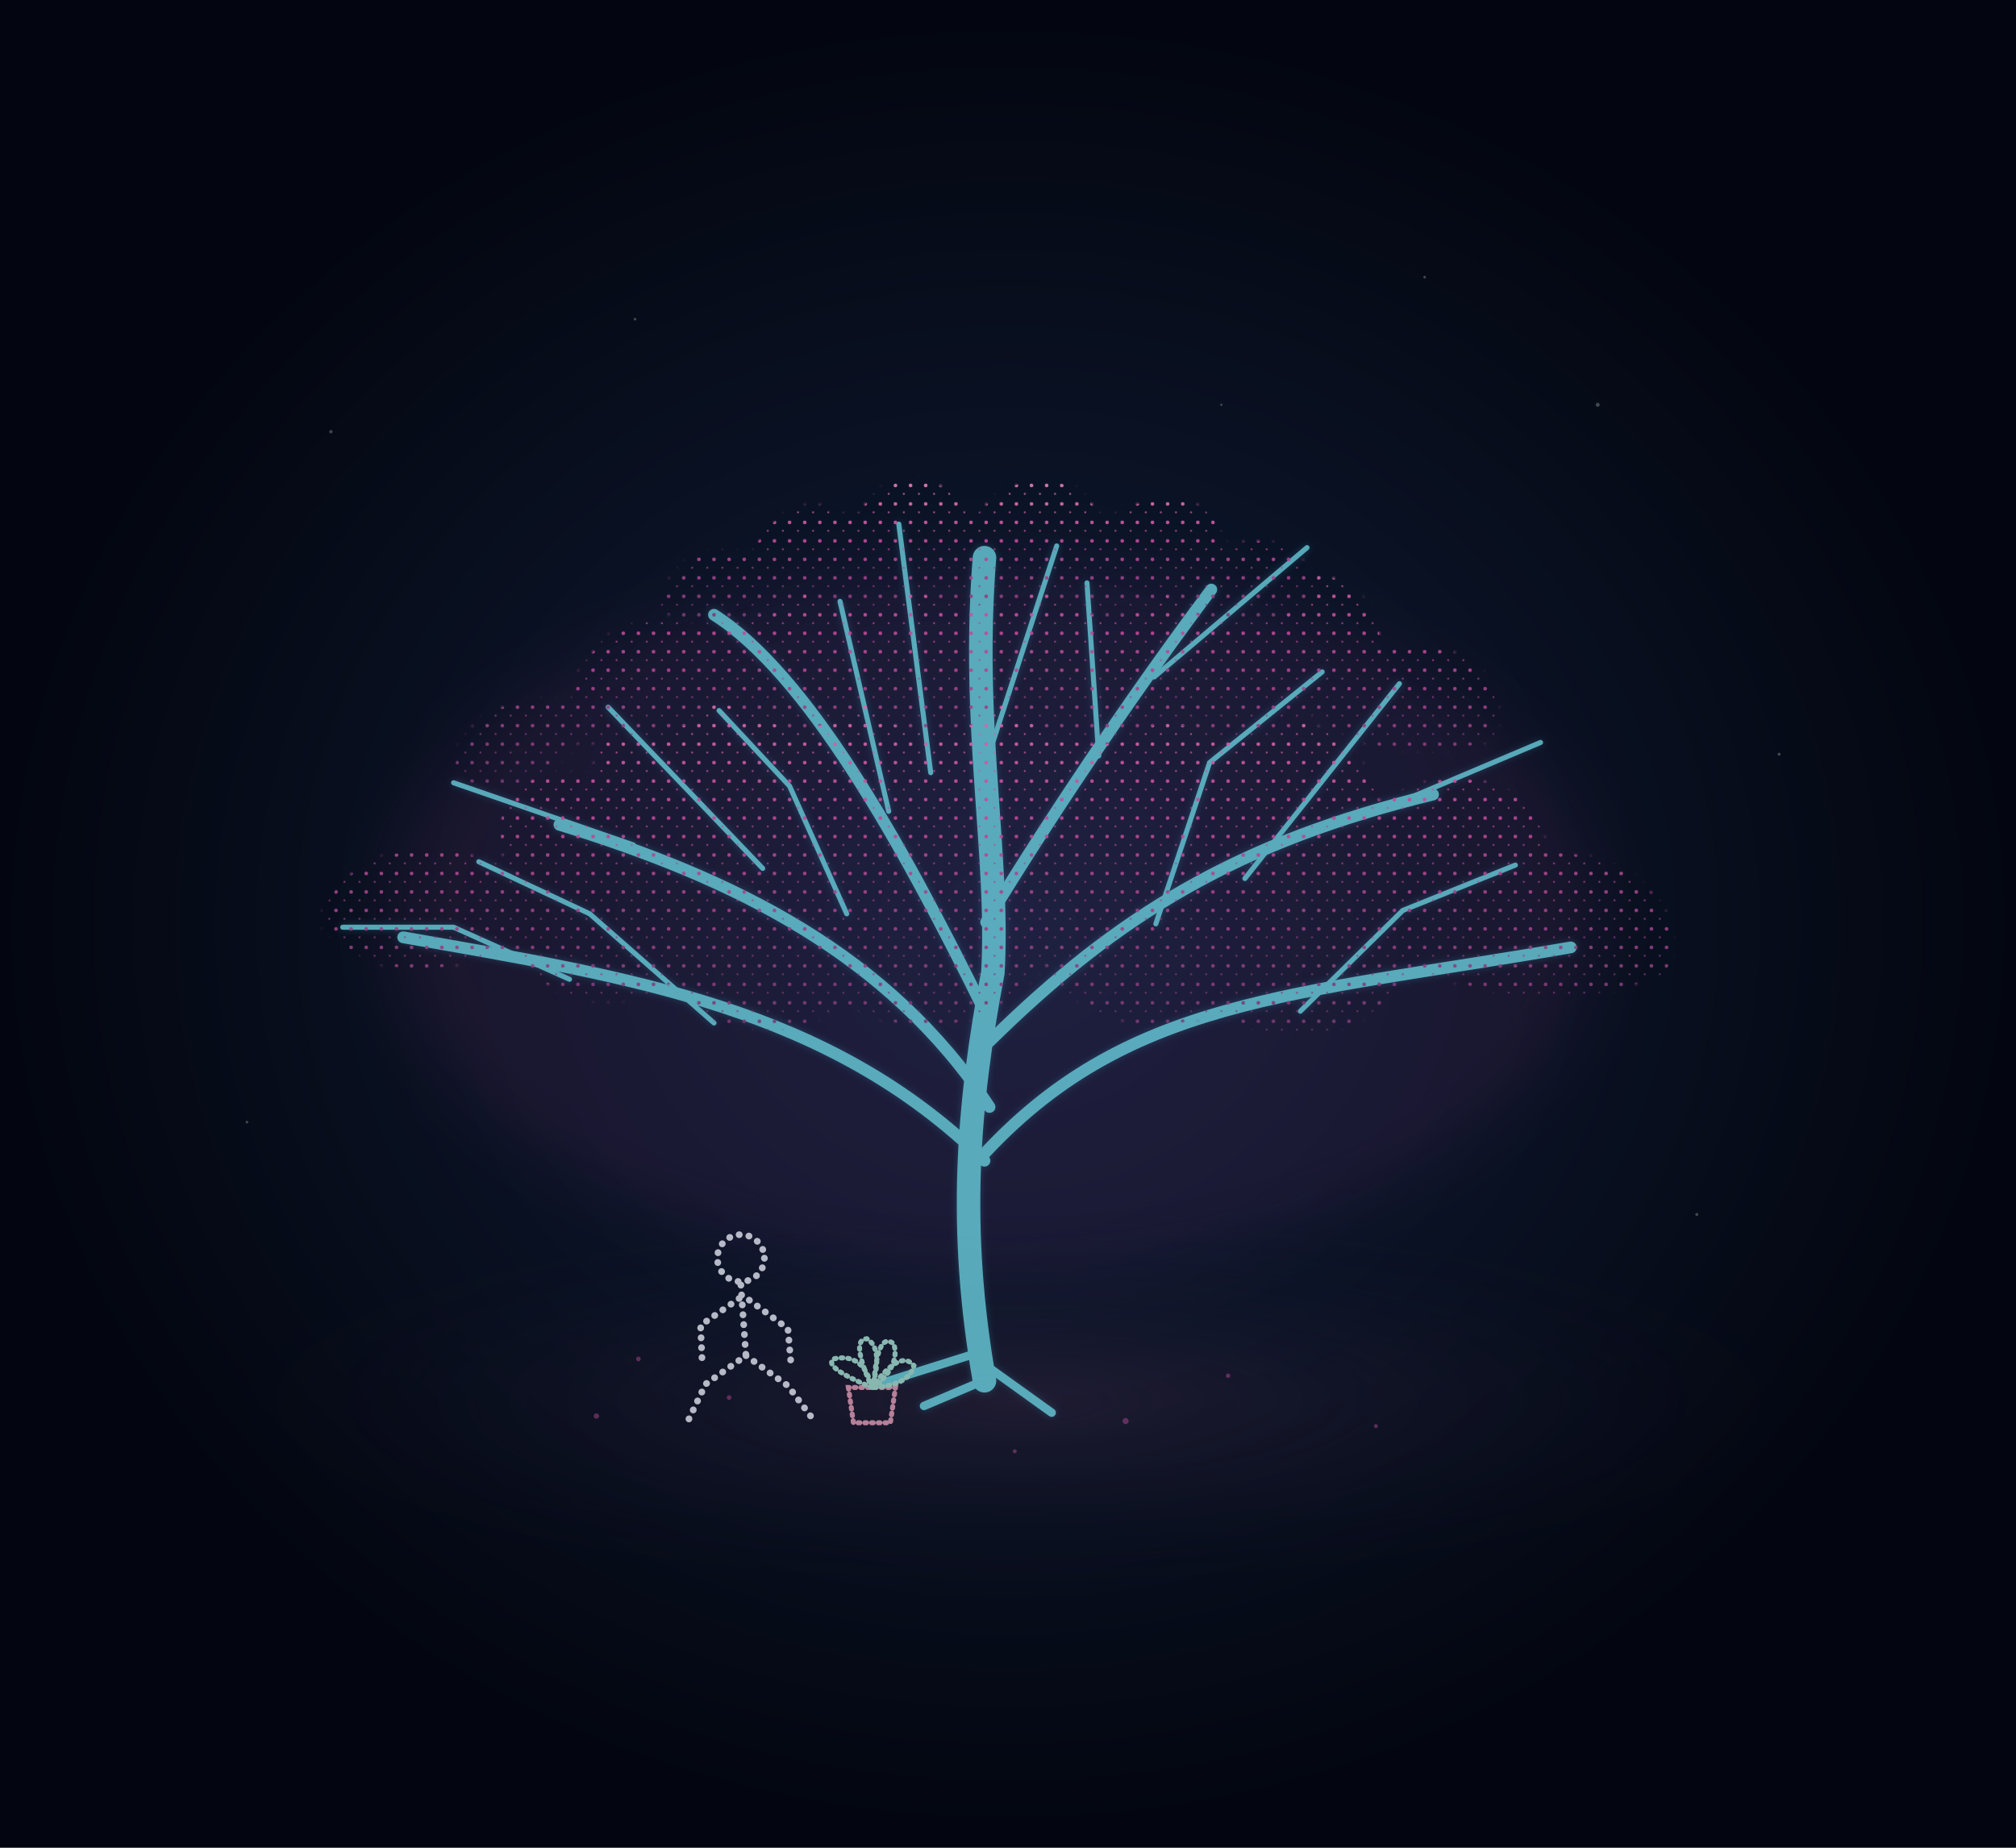
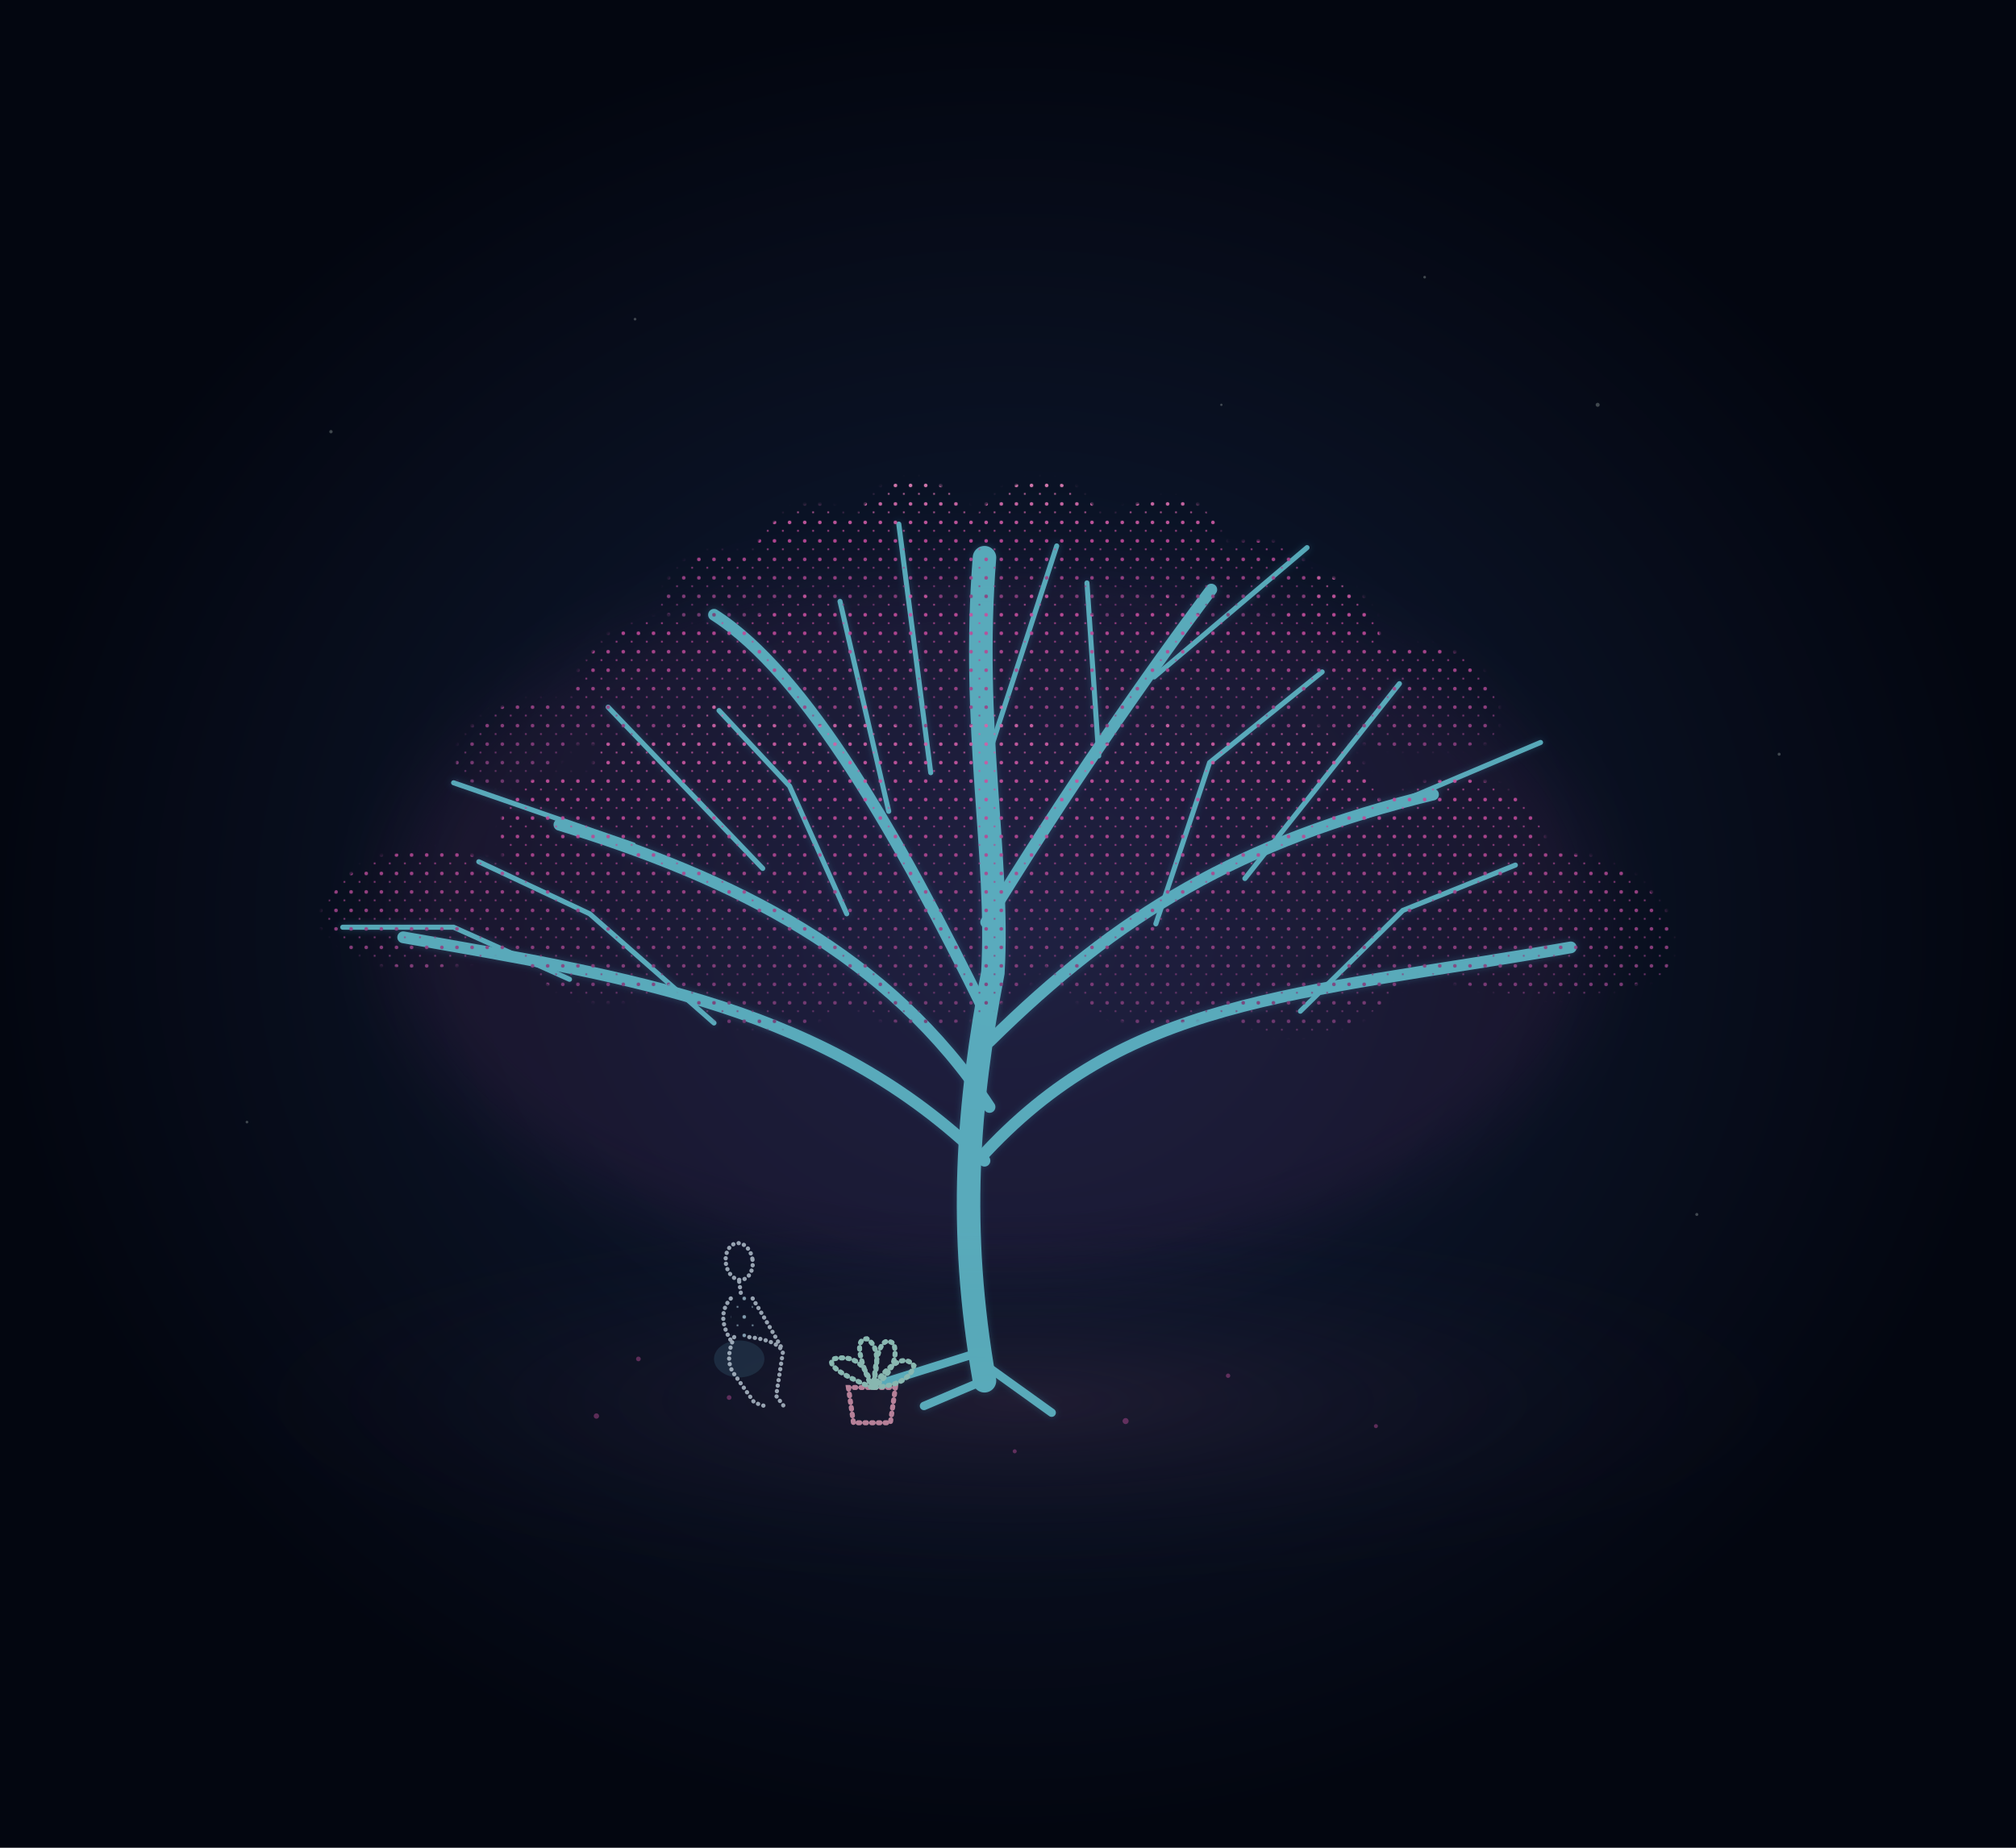
<svg xmlns="http://www.w3.org/2000/svg" viewBox="0 0 1200 1100" role="img" aria-label="Cây hoa bằng chấm sáng trong một đêm yên tĩnh">
  <defs>
    <radialGradient id="night">
      <stop stop-color="#101d39" />
      <stop offset=".68" stop-color="#080e1d" />
      <stop offset="1" stop-color="#030610" />
    </radialGradient>
    <radialGradient id="earth">
      <stop stop-color="#533555" stop-opacity=".30" />
      <stop offset="1" stop-color="#11142b" stop-opacity="0" />
    </radialGradient>
    <linearGradient id="crown" x2="0" y2="1">
      <stop stop-color="#e785ba" />
      <stop offset=".4" stop-color="#c44b9c" />
      <stop offset="1" stop-color="#723a72" />
    </linearGradient>
    <pattern id="points" width="9" height="11" patternUnits="userSpaceOnUse">
      <circle cx="2" cy="3" r="1.1" fill="white" />
      <circle cx="7" cy="8" r=".65" fill="white" opacity=".7" />
    </pattern>
    <mask id="dots">
      <rect width="1200" height="1100" fill="url(#points)" />
    </mask>
    <filter id="soft">
      <feGaussianBlur stdDeviation="20" />
    </filter>
    <filter id="canopyglow" x="-.15" y="-.15" width="1.3" height="1.3">
      <feGaussianBlur stdDeviation="1.8" result="glow" />
      <feMerge>
        <feMergeNode in="glow" />
        <feMergeNode in="SourceGraphic" />
      </feMerge>
    </filter>
    <filter id="branchglow" x="-.15" y="-.15" width="1.3" height="1.3">
      <feDropShadow dx="0" dy="0" stdDeviation="2" flood-color="#4bcae4" flood-opacity=".28" />
    </filter>
  </defs>
  <rect width="1200" height="1100" fill="url(#night)" />
  <ellipse cx="606" cy="834" rx="470" ry="115" fill="url(#earth)" />
  <ellipse cx="591" cy="547" rx="360" ry="208" fill="#743575" opacity=".15" filter="url(#soft)" />
  <g fill="none" stroke-linecap="round" stroke="#66c9d8" opacity=".82" filter="url(#branchglow)">
    <path d="M586 822C570 731 576 658 591 579C595 510 578 432 586 332" stroke-width="14" />
    <path d="M589 659C529 568 437 523 333 491M586 602C536 500 480 401 425 366M587 549C632 475 684 400 721 351M589 620C666 544 738 501 853 473M586 691C493 600 377 582 240 558M583 690C670 594 768 593 935 564" stroke-width="7" />
    <path d="M504 544L470 468L428 423M454 517L362 421M377 503L270 466M529 483L500 358M554 460L535 312M589 448L629 325M654 450L647 347M687 403L778 326M688 550L720 454L787 400M741 523L833 407M813 486L917 442M774 602L835 542L902 515M425 609L351 544L285 513M339 583L270 552L204 552" stroke-width="3" />
    <path d="M590 820L550 837M587 813L626 841M580 806L526 823" stroke-width="5" />
  </g>
  <g mask="url(#dots)" fill="url(#crown)" opacity=".9" filter="url(#canopyglow)">
    <path d="M191 549C202 503 263 497 303 518C288 480 309 454 353 462C360 415 405 409 449 425C462 398 491 386 529 409C558 362 611 380 618 421C659 376 707 405 710 441C765 413 807 433 821 478C870 448 921 470 919 508C970 506 1009 544 991 579C931 605 879 590 842 576C819 614 766 630 725 601C682 622 640 603 623 574C584 615 548 620 502 597C464 626 415 611 401 584C357 611 311 585 306 562C260 584 217 582 191 549Z" />
    <path d="M272 463C267 431 305 409 340 419C345 378 386 357 419 377C429 345 468 328 506 350C517 318 553 314 578 341C594 298 639 295 661 334C690 301 730 316 742 351C785 325 823 353 822 389C866 373 902 406 888 440C837 457 799 439 779 424C754 451 713 445 695 425C660 459 615 439 600 417C568 447 533 439 514 418C479 448 445 427 431 414C399 447 367 442 343 442C319 468 301 473 272 463Z" />
    <path d="M393 364C394 337 425 319 447 333C456 304 485 292 508 310C533 270 570 287 579 310C604 276 641 280 657 311C693 285 727 298 729 328C752 313 782 330 784 354C749 383 712 370 694 354C665 378 636 365 620 349C587 378 557 361 545 349C513 376 484 356 478 350C443 381 415 369 393 364Z" />
  </g>
  <g fill="#c34e9d" opacity=".43">
    <circle cx="380" cy="809" r="1.4" />
    <circle cx="434" cy="832" r="1.4" />
    <circle cx="670" cy="846" r="1.8" />
    <circle cx="731" cy="819" r="1.3" />
    <circle cx="355" cy="843" r="1.6" />
    <circle cx="819" cy="849" r="1.2" />
    <circle cx="604" cy="864" r="1.2" />
  </g>
-   <g fill="none" stroke="#cfd1de" stroke-width="4" stroke-dasharray=".1 5.8" stroke-linecap="round" opacity=".87">
-     <circle cx="441" cy="749" r="14" />
-     <path d="M441 765L444 807L420 824L409 847M444 807L469 825L484 845M440 773L417 789L418 812M446 774L469 791L471 814" />
+   <ellipse cx="440" cy="809" rx="15" ry="11" fill="#263e53" opacity=".55" />
+   <path d="M435 770Q440 767 447 771L451 795Q443 800 435 795Z" fill="#819bad" mask="url(#dots)" />
+   <g fill="none" stroke="#bdcbd7" stroke-width="2.5" stroke-dasharray=".1 3.2" stroke-linecap="round" opacity=".78">
+     <ellipse cx="440" cy="751" rx="8" ry="11" transform="rotate(-8 440 751)" />
+     <path d="M440 763L441 770M435 773Q426 783 435 798M448 773Q456 786 465 802M446 796Q463 798 466 805L462 831L468 839M437 796Q431 810 437 818L449 835L455 837" />
  </g>
  <g stroke-dasharray="1 3" stroke-linecap="round" fill="none" stroke-width="3">
    <path d="M505 826L508 847L530 847L533 826Z" stroke="#b68098" />
    <path d="M519 826Q490 814 496 809Q514 805 519 826M519 826Q536 803 544 813Q541 825 519 826M519 826Q506 797 516 797Q526 803 519 826M520 826Q522 792 532 800Q536 813 520 826" stroke="#88b7b0" />
  </g>
  <g fill="#bdc8c2" opacity=".32">
    <circle cx="197" cy="257" r="1" />
    <circle cx="951" cy="241" r="1.2" />
    <circle cx="848" cy="165" r=".8" />
    <circle cx="378" cy="190" r=".8" />
    <circle cx="1059" cy="449" r=".9" />
    <circle cx="147" cy="668" r=".8" />
    <circle cx="1010" cy="723" r=".9" />
    <circle cx="727" cy="241" r=".7" />
  </g>
</svg>
